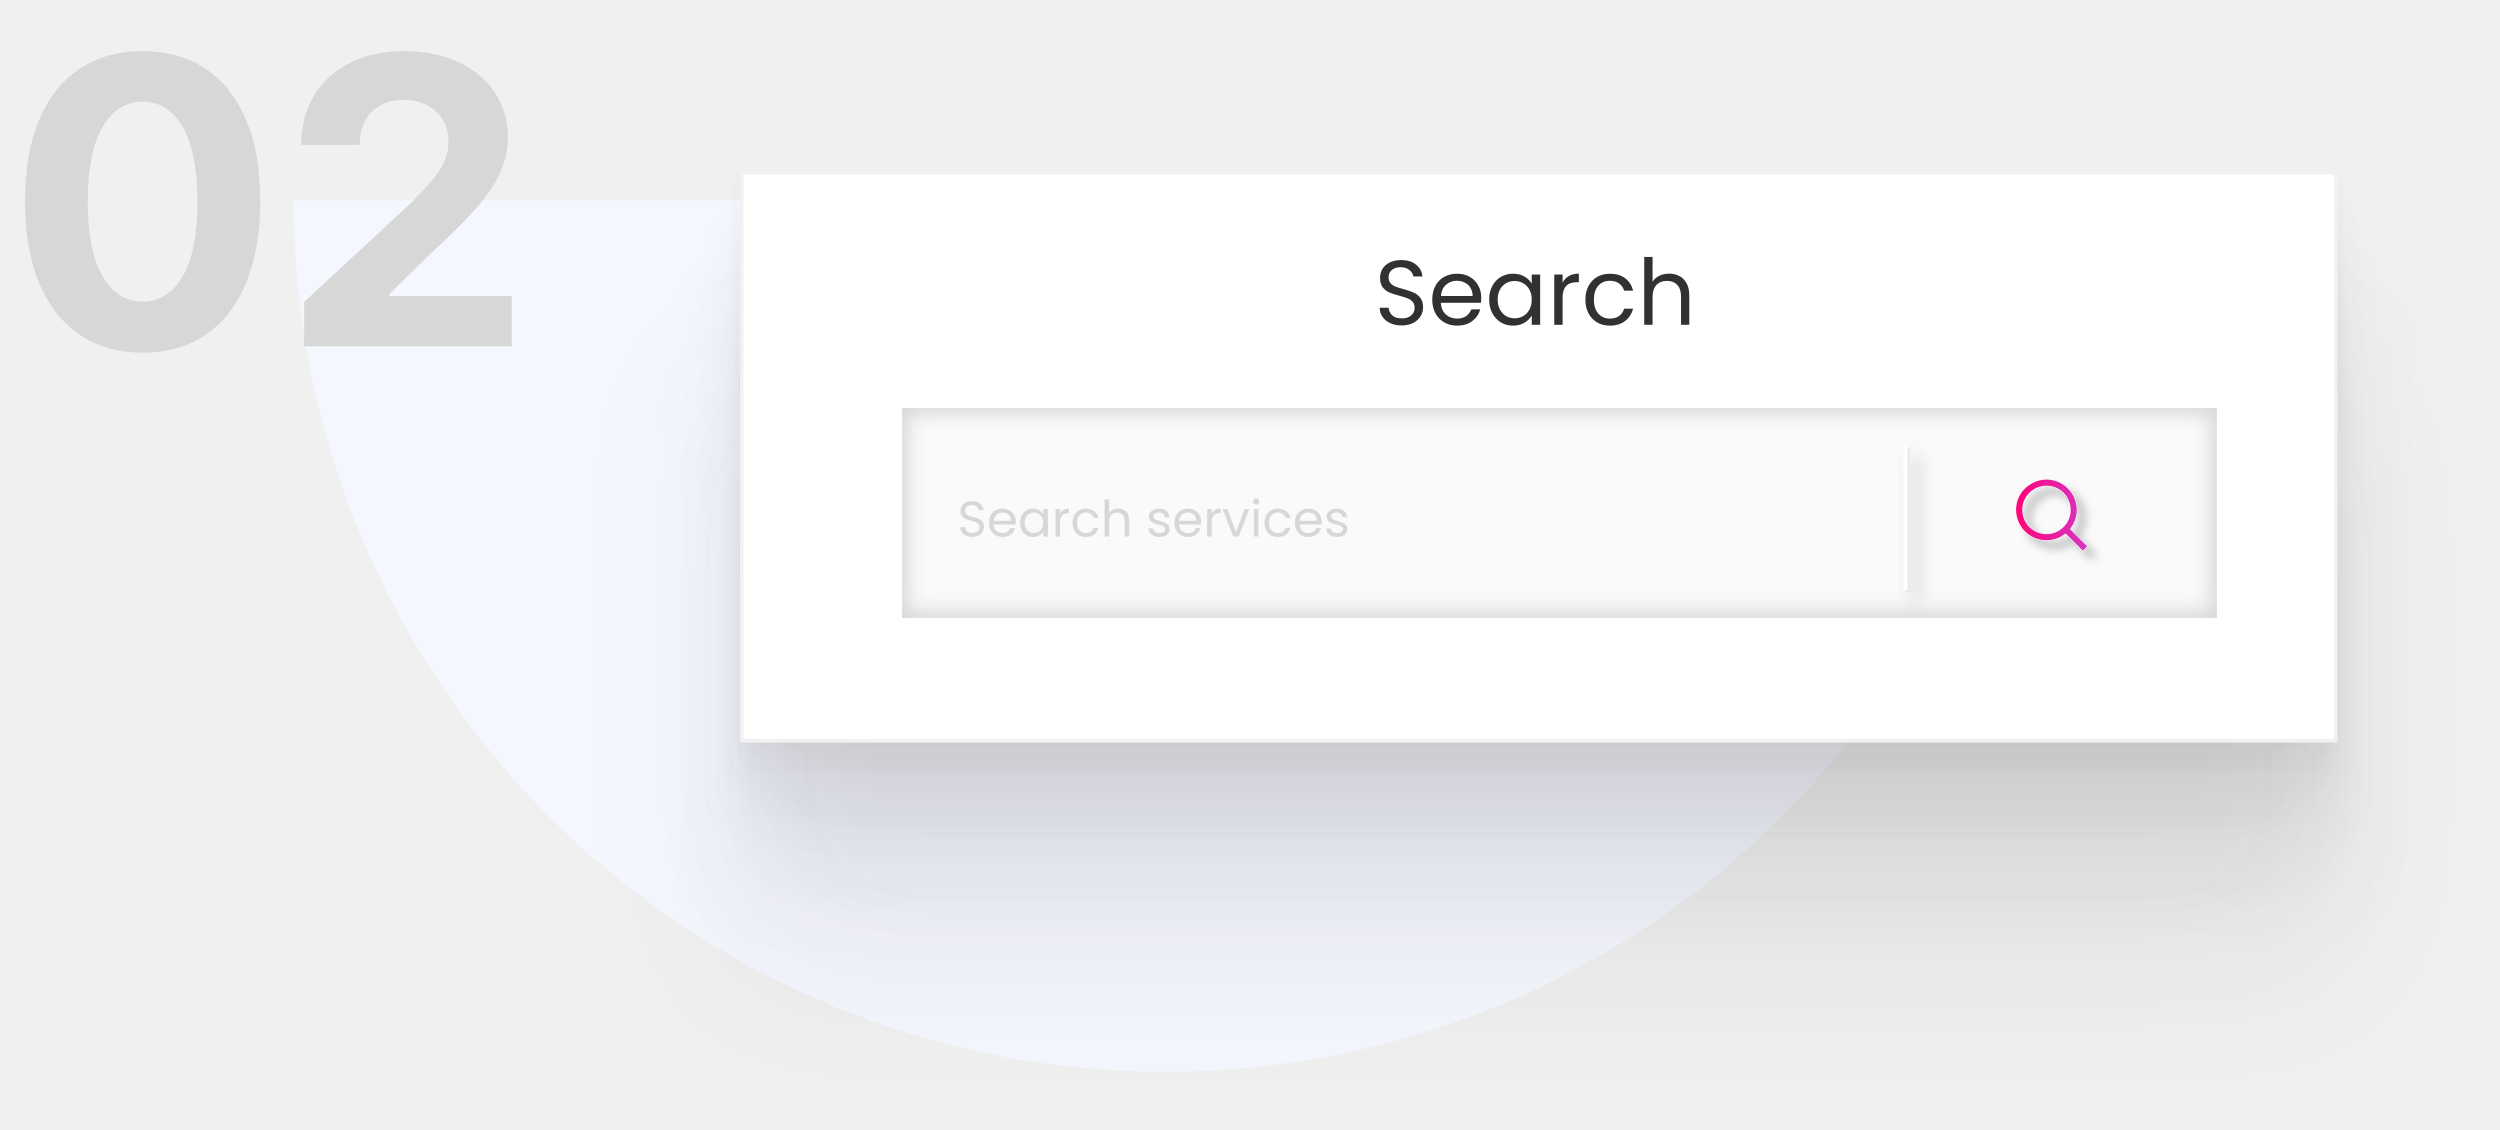
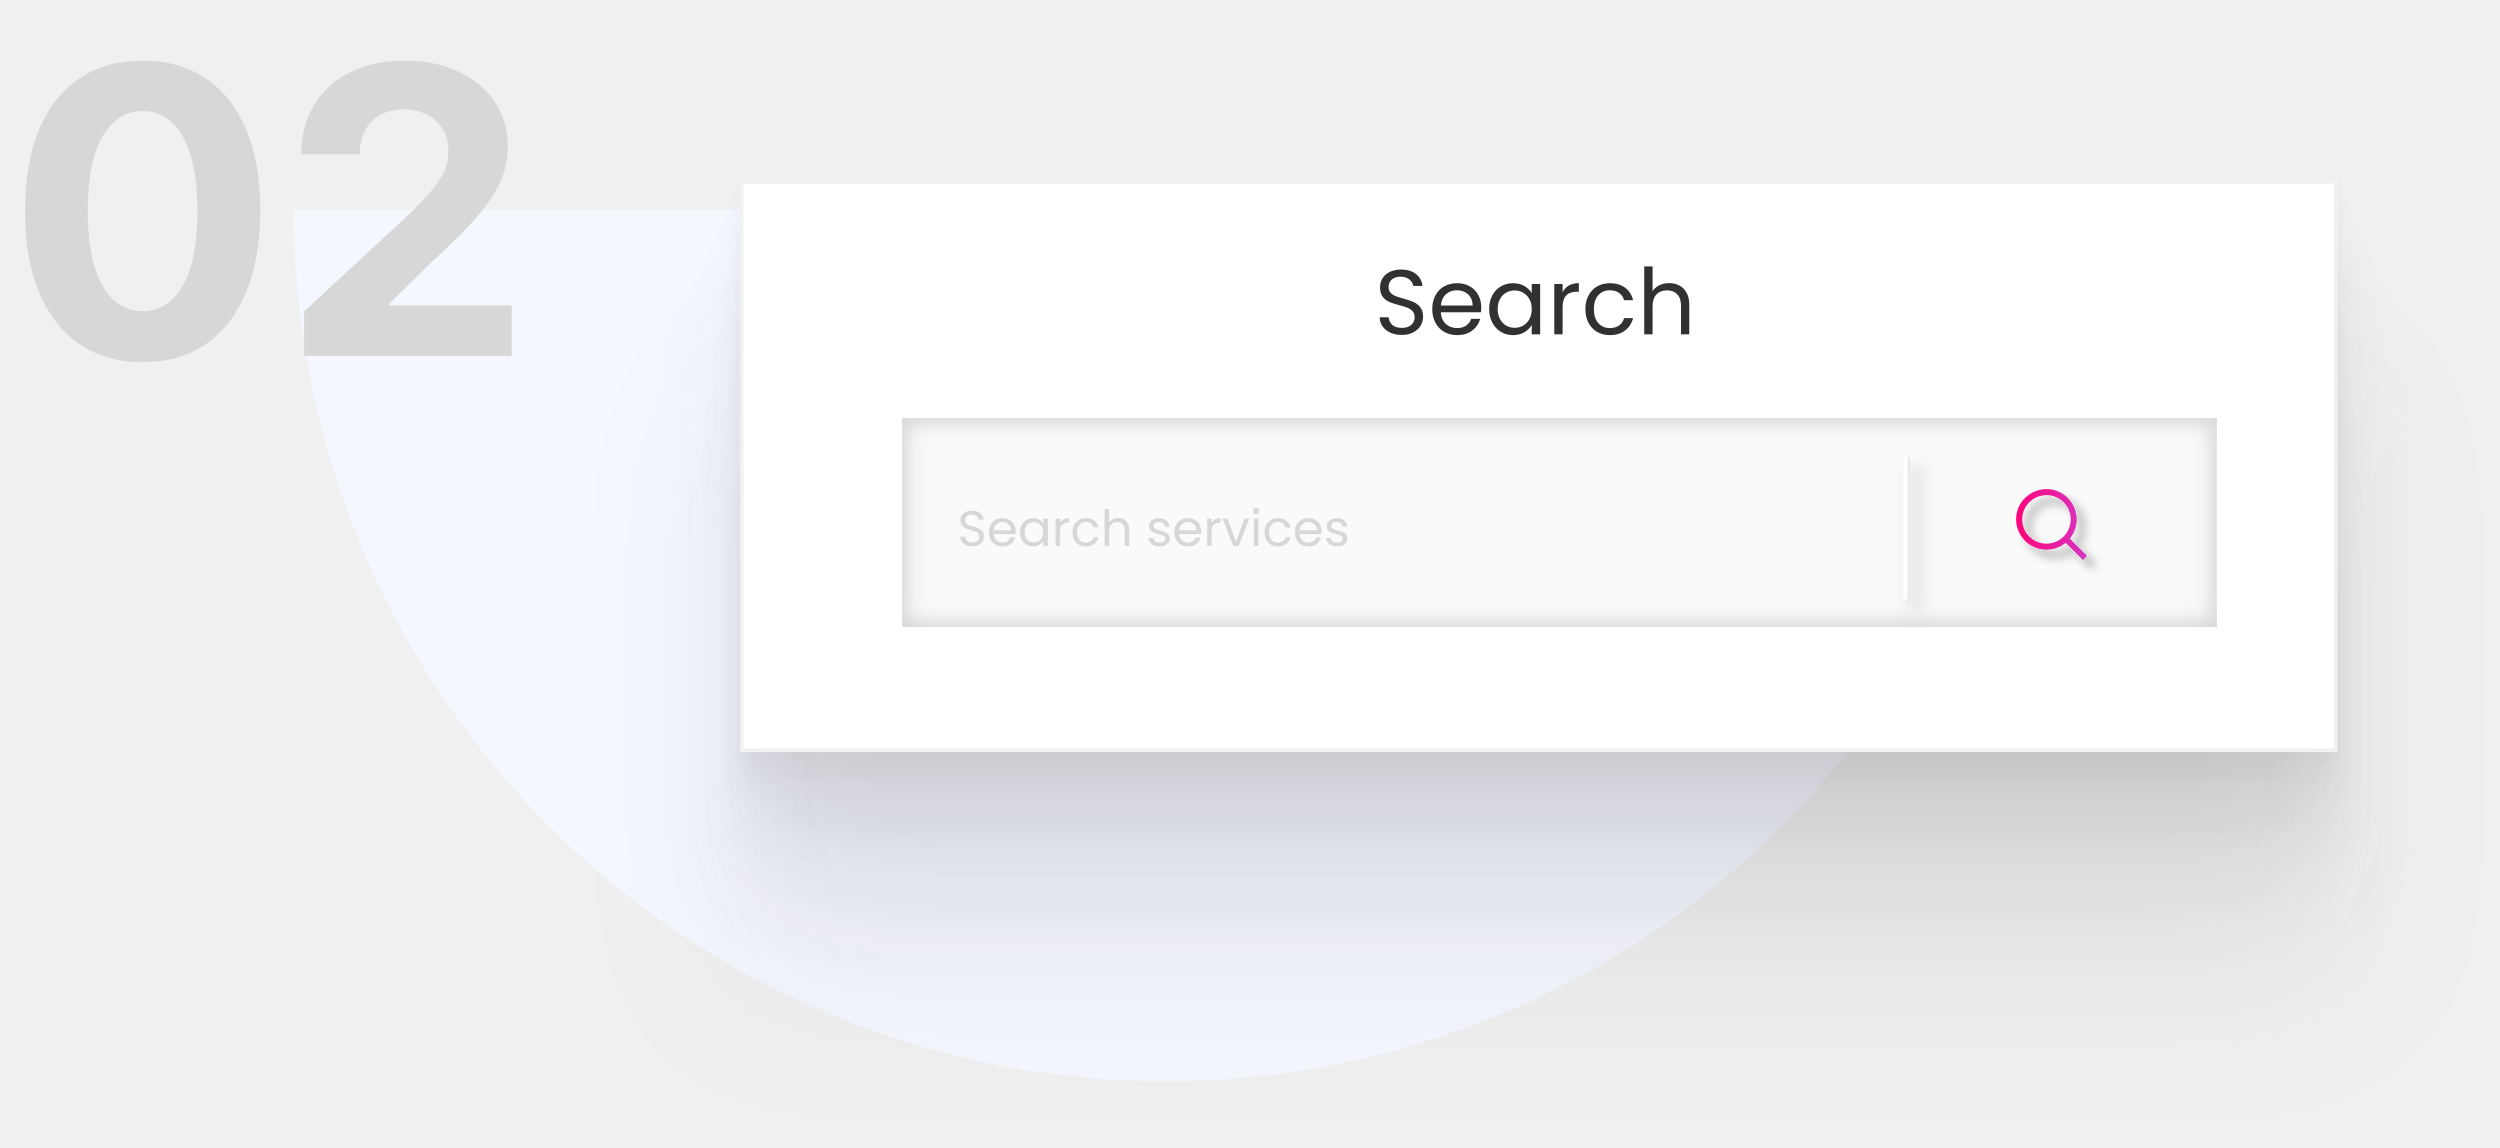
- <svg xmlns="http://www.w3.org/2000/svg" width="527" height="238" viewBox="0 0 527 238" fill="none">
+ <svg xmlns="http://www.w3.org/2000/svg" width="492.03" height="225.94" viewBox="0 0 527 238" fill="none">
  <path d="M429.393 42.198C429.393 66.327 424.64 90.22 415.406 112.512C406.173 134.804 392.639 155.059 375.577 172.121C358.515 189.183 338.26 202.717 315.968 211.95C293.676 221.184 269.783 225.937 245.654 225.937C221.525 225.937 197.633 221.184 175.341 211.95C153.048 202.717 132.793 189.183 115.732 172.121C98.67 155.059 85.136 134.804 75.902 112.512C66.668 90.22 61.916 66.327 61.916 42.198L429.393 42.198Z" fill="#F5F7FF" />
  <path d="M30.072 74.349C24.917 74.329 20.481 73.06 16.765 70.542C13.068 68.025 10.221 64.379 8.223 59.603C6.245 54.828 5.266 49.084 5.286 42.37C5.286 35.677 6.275 29.973 8.253 25.257C10.251 20.542 13.098 16.955 16.795 14.498C20.511 12.02 24.937 10.781 30.072 10.781C35.206 10.781 39.622 12.02 43.319 14.498C47.035 16.975 49.892 20.572 51.89 25.287C53.888 29.983 54.877 35.677 54.857 42.37C54.857 49.104 53.858 54.858 51.86 59.633C49.882 64.409 47.045 68.055 43.349 70.572C39.652 73.09 35.227 74.349 30.072 74.349ZM30.072 63.589C33.588 63.589 36.395 61.821 38.493 58.285C40.591 54.748 41.63 49.443 41.61 42.37C41.61 37.715 41.131 33.839 40.172 30.742C39.233 27.645 37.894 25.317 36.156 23.759C34.437 22.2 32.409 21.421 30.072 21.421C26.575 21.421 23.778 23.169 21.68 26.666C19.582 30.162 18.523 35.397 18.503 42.37C18.503 47.086 18.973 51.022 19.912 54.179C20.871 57.316 22.219 59.673 23.958 61.252C25.696 62.81 27.734 63.589 30.072 63.589ZM64.111 73V63.649L85.959 43.419C87.817 41.621 89.376 40.003 90.634 38.564C91.913 37.126 92.882 35.717 93.541 34.338C94.201 32.94 94.53 31.431 94.53 29.813C94.53 28.015 94.121 26.466 93.302 25.167C92.482 23.849 91.364 22.84 89.945 22.14C88.526 21.421 86.918 21.061 85.12 21.061C83.242 21.061 81.603 21.441 80.205 22.2C78.806 22.959 77.727 24.048 76.968 25.467C76.209 26.886 75.829 28.574 75.829 30.532H63.511C63.511 26.516 64.42 23.029 66.238 20.072C68.057 17.115 70.604 14.828 73.881 13.209C77.158 11.591 80.934 10.781 85.21 10.781C89.605 10.781 93.431 11.561 96.688 13.119C99.965 14.658 102.513 16.796 104.331 19.533C106.149 22.27 107.058 25.407 107.058 28.944C107.058 31.261 106.598 33.549 105.679 35.807C104.78 38.065 103.172 40.572 100.854 43.329C98.537 46.067 95.27 49.353 91.054 53.19L82.093 61.971V62.391H107.867V73H64.111Z" fill="#D7D7D7" />
  <g filter="url(#filter0_ddddd_4016_504610)">
    <rect x="155.983" y="36.044" width="336.707" height="120.441" fill="white" />
    <rect x="156.346" y="36.408" width="335.98" height="119.713" stroke="#F1F1F1" stroke-width="0.728" />
  </g>
  <g filter="url(#filter1_i_4016_504610)">
    <rect x="190.269" y="86.155" width="276.926" height="43.957" fill="#FAFAFA" />
  </g>
  <g filter="url(#filter2_d_4016_504610)">
    <path d="M402.139 94.507V124.837" stroke="#E8E7E7" stroke-width="0.879" />
  </g>
  <path d="M401.7 94.067V124.397" stroke="white" stroke-width="0.879" />
  <g filter="url(#filter3_d_4016_504610)">
    <path d="M426.877 102.975C429.522 100.425 433.46 100.526 435.909 102.975C438.25 105.317 438.393 109.024 436.338 111.533L439.973 115.168L439.07 116.071L435.434 112.436C432.926 114.491 429.218 114.348 426.877 112.007C424.428 109.558 424.313 105.446 426.877 102.975ZM435.005 103.878C433.01 101.883 429.775 101.883 427.78 103.878C425.785 105.873 425.785 109.108 427.78 111.104C429.775 113.099 433.01 113.099 435.005 111.104C437.001 109.108 437.001 105.873 435.005 103.878Z" fill="url(#paint0_linear_4016_504610)" />
  </g>
  <path d="M204.977 113.174C204.492 113.174 204.056 113.09 203.669 112.921C203.29 112.745 202.991 112.506 202.773 112.203C202.555 111.894 202.442 111.539 202.435 111.138H203.458C203.493 111.482 203.634 111.774 203.88 112.013C204.134 112.246 204.499 112.362 204.977 112.362C205.435 112.362 205.793 112.249 206.054 112.024C206.321 111.792 206.454 111.497 206.454 111.138C206.454 110.857 206.377 110.628 206.222 110.452C206.068 110.276 205.874 110.143 205.642 110.051C205.41 109.96 205.097 109.861 204.703 109.756C204.218 109.629 203.828 109.503 203.532 109.376C203.244 109.25 202.994 109.053 202.783 108.785C202.579 108.511 202.477 108.145 202.477 107.688C202.477 107.287 202.579 106.932 202.783 106.623C202.987 106.313 203.272 106.074 203.638 105.905C204.01 105.736 204.436 105.652 204.914 105.652C205.603 105.652 206.166 105.824 206.602 106.169C207.045 106.514 207.295 106.971 207.351 107.54H206.296C206.261 107.259 206.113 107.013 205.853 106.802C205.593 106.584 205.248 106.475 204.819 106.475C204.418 106.475 204.091 106.58 203.838 106.791C203.585 106.995 203.458 107.284 203.458 107.657C203.458 107.924 203.532 108.142 203.68 108.311C203.835 108.479 204.021 108.609 204.239 108.701C204.464 108.785 204.777 108.884 205.178 108.996C205.663 109.13 206.054 109.264 206.349 109.397C206.644 109.524 206.897 109.724 207.108 109.999C207.319 110.266 207.425 110.631 207.425 111.096C207.425 111.454 207.33 111.792 207.14 112.108C206.95 112.425 206.669 112.682 206.296 112.879C205.923 113.075 205.484 113.174 204.977 113.174ZM214.112 109.988C214.112 110.171 214.102 110.364 214.081 110.568H209.46C209.495 111.138 209.689 111.584 210.04 111.908C210.399 112.224 210.832 112.383 211.338 112.383C211.753 112.383 212.098 112.288 212.372 112.098C212.653 111.901 212.85 111.641 212.963 111.317H213.996C213.842 111.873 213.532 112.326 213.068 112.678C212.604 113.023 212.027 113.195 211.338 113.195C210.789 113.195 210.297 113.072 209.861 112.826C209.432 112.58 209.094 112.232 208.848 111.781C208.602 111.324 208.479 110.797 208.479 110.199C208.479 109.601 208.599 109.077 208.838 108.627C209.077 108.177 209.411 107.832 209.84 107.593C210.276 107.347 210.775 107.224 211.338 107.224C211.887 107.224 212.372 107.344 212.794 107.583C213.216 107.822 213.539 108.152 213.764 108.574C213.996 108.989 214.112 109.46 214.112 109.988ZM213.121 109.788C213.121 109.422 213.04 109.109 212.878 108.849C212.716 108.581 212.495 108.381 212.214 108.247C211.939 108.107 211.633 108.036 211.296 108.036C210.81 108.036 210.396 108.191 210.051 108.5C209.713 108.81 209.52 109.239 209.471 109.788H213.121ZM215.021 110.188C215.021 109.598 215.141 109.081 215.38 108.638C215.619 108.188 215.946 107.839 216.361 107.593C216.783 107.347 217.25 107.224 217.764 107.224C218.27 107.224 218.71 107.333 219.083 107.551C219.455 107.769 219.733 108.043 219.916 108.374V107.319H220.887V113.1H219.916V112.024C219.726 112.362 219.441 112.643 219.061 112.868C218.689 113.086 218.253 113.195 217.753 113.195C217.24 113.195 216.776 113.068 216.361 112.815C215.946 112.562 215.619 112.207 215.38 111.75C215.141 111.293 215.021 110.772 215.021 110.188ZM219.916 110.199C219.916 109.763 219.828 109.383 219.652 109.06C219.476 108.736 219.237 108.49 218.935 108.321C218.64 108.145 218.312 108.057 217.954 108.057C217.595 108.057 217.268 108.142 216.973 108.311C216.677 108.479 216.442 108.726 216.266 109.049C216.09 109.373 216.002 109.752 216.002 110.188C216.002 110.631 216.09 111.018 216.266 111.349C216.442 111.672 216.677 111.922 216.973 112.098C217.268 112.267 217.595 112.351 217.954 112.351C218.312 112.351 218.64 112.267 218.935 112.098C219.237 111.922 219.476 111.672 219.652 111.349C219.828 111.018 219.916 110.635 219.916 110.199ZM223.469 108.258C223.638 107.927 223.877 107.671 224.186 107.488C224.503 107.305 224.886 107.213 225.336 107.213V108.205H225.083C224.007 108.205 223.469 108.789 223.469 109.956V113.1H222.509V107.319H223.469V108.258ZM226.086 110.199C226.086 109.601 226.205 109.081 226.444 108.638C226.683 108.188 227.014 107.839 227.436 107.593C227.865 107.347 228.354 107.224 228.902 107.224C229.613 107.224 230.197 107.396 230.654 107.741C231.118 108.086 231.424 108.564 231.571 109.176H230.538C230.439 108.824 230.246 108.546 229.957 108.342C229.676 108.138 229.324 108.036 228.902 108.036C228.354 108.036 227.911 108.226 227.573 108.606C227.236 108.979 227.067 109.51 227.067 110.199C227.067 110.895 227.236 111.433 227.573 111.813C227.911 112.193 228.354 112.383 228.902 112.383C229.324 112.383 229.676 112.284 229.957 112.087C230.239 111.89 230.432 111.609 230.538 111.243H231.571C231.417 111.834 231.107 112.309 230.643 112.668C230.179 113.019 229.599 113.195 228.902 113.195C228.354 113.195 227.865 113.072 227.436 112.826C227.014 112.58 226.683 112.232 226.444 111.781C226.205 111.331 226.086 110.804 226.086 110.199ZM235.722 107.213C236.158 107.213 236.552 107.308 236.903 107.498C237.255 107.681 237.529 107.959 237.726 108.332C237.93 108.704 238.032 109.158 238.032 109.693V113.1H237.083V109.83C237.083 109.253 236.939 108.813 236.65 108.511C236.362 108.202 235.968 108.047 235.469 108.047C234.962 108.047 234.558 108.205 234.256 108.522C233.96 108.838 233.812 109.299 233.812 109.904V113.1H232.852V105.293H233.812V108.142C234.002 107.846 234.263 107.618 234.593 107.456C234.931 107.294 235.307 107.213 235.722 107.213ZM244.46 113.195C244.017 113.195 243.619 113.121 243.267 112.974C242.916 112.819 242.638 112.608 242.434 112.341C242.23 112.066 242.118 111.753 242.096 111.402H243.088C243.116 111.69 243.25 111.926 243.489 112.108C243.735 112.291 244.055 112.383 244.449 112.383C244.815 112.383 245.103 112.302 245.314 112.14C245.525 111.978 245.631 111.774 245.631 111.528C245.631 111.275 245.518 111.089 245.293 110.969C245.068 110.842 244.72 110.719 244.249 110.6C243.82 110.487 243.468 110.375 243.194 110.262C242.926 110.143 242.694 109.97 242.497 109.745C242.307 109.513 242.213 109.211 242.213 108.838C242.213 108.543 242.3 108.272 242.476 108.026C242.652 107.78 242.902 107.586 243.225 107.446C243.549 107.298 243.918 107.224 244.333 107.224C244.973 107.224 245.49 107.386 245.884 107.709C246.278 108.033 246.489 108.476 246.517 109.039H245.557C245.536 108.736 245.413 108.493 245.188 108.311C244.969 108.128 244.674 108.036 244.301 108.036C243.957 108.036 243.682 108.11 243.478 108.258C243.275 108.406 243.173 108.599 243.173 108.838C243.173 109.028 243.232 109.186 243.352 109.313C243.478 109.432 243.633 109.531 243.816 109.608C244.006 109.679 244.266 109.759 244.597 109.851C245.012 109.963 245.349 110.076 245.609 110.188C245.87 110.294 246.091 110.456 246.274 110.674C246.464 110.892 246.562 111.177 246.57 111.528C246.57 111.845 246.482 112.13 246.306 112.383C246.13 112.636 245.88 112.836 245.557 112.984C245.24 113.125 244.875 113.195 244.46 113.195ZM253.199 109.988C253.199 110.171 253.189 110.364 253.168 110.568H248.547C248.582 111.138 248.776 111.584 249.127 111.908C249.486 112.224 249.919 112.383 250.425 112.383C250.84 112.383 251.185 112.288 251.459 112.098C251.74 111.901 251.937 111.641 252.05 111.317H253.083C252.929 111.873 252.619 112.326 252.155 112.678C251.691 113.023 251.114 113.195 250.425 113.195C249.876 113.195 249.384 113.072 248.948 112.826C248.519 112.58 248.181 112.232 247.935 111.781C247.689 111.324 247.566 110.797 247.566 110.199C247.566 109.601 247.686 109.077 247.925 108.627C248.164 108.177 248.498 107.832 248.927 107.593C249.363 107.347 249.862 107.224 250.425 107.224C250.974 107.224 251.459 107.344 251.881 107.583C252.303 107.822 252.626 108.152 252.851 108.574C253.083 108.989 253.199 109.46 253.199 109.988ZM252.208 109.788C252.208 109.422 252.127 109.109 251.965 108.849C251.803 108.581 251.582 108.381 251.301 108.247C251.026 108.107 250.72 108.036 250.383 108.036C249.897 108.036 249.483 108.191 249.138 108.5C248.8 108.81 248.607 109.239 248.558 109.788H252.208ZM255.427 108.258C255.595 107.927 255.835 107.671 256.144 107.488C256.461 107.305 256.844 107.213 257.294 107.213V108.205H257.041C255.965 108.205 255.427 108.789 255.427 109.956V113.1H254.467V107.319H255.427V108.258ZM260.554 112.214L262.348 107.319H263.371L261.103 113.1H259.985L257.716 107.319H258.75L260.554 112.214ZM264.812 106.38C264.629 106.38 264.474 106.317 264.347 106.19C264.221 106.064 264.157 105.909 264.157 105.726C264.157 105.543 264.221 105.388 264.347 105.262C264.474 105.135 264.629 105.072 264.812 105.072C264.987 105.072 265.135 105.135 265.255 105.262C265.381 105.388 265.445 105.543 265.445 105.726C265.445 105.909 265.381 106.064 265.255 106.19C265.135 106.317 264.987 106.38 264.812 106.38ZM265.276 107.319V113.1H264.316V107.319H265.276ZM266.553 110.199C266.553 109.601 266.673 109.081 266.912 108.638C267.151 108.188 267.482 107.839 267.904 107.593C268.333 107.347 268.821 107.224 269.37 107.224C270.08 107.224 270.664 107.396 271.121 107.741C271.585 108.086 271.891 108.564 272.039 109.176H271.005C270.907 108.824 270.713 108.546 270.425 108.342C270.144 108.138 269.792 108.036 269.37 108.036C268.821 108.036 268.378 108.226 268.041 108.606C267.703 108.979 267.534 109.51 267.534 110.199C267.534 110.895 267.703 111.433 268.041 111.813C268.378 112.193 268.821 112.383 269.37 112.383C269.792 112.383 270.144 112.284 270.425 112.087C270.706 111.89 270.9 111.609 271.005 111.243H272.039C271.884 111.834 271.575 112.309 271.111 112.668C270.646 113.019 270.066 113.195 269.37 113.195C268.821 113.195 268.333 113.072 267.904 112.826C267.482 112.58 267.151 112.232 266.912 111.781C266.673 111.331 266.553 110.804 266.553 110.199ZM278.595 109.988C278.595 110.171 278.584 110.364 278.563 110.568H273.942C273.978 111.138 274.171 111.584 274.523 111.908C274.881 112.224 275.314 112.383 275.82 112.383C276.235 112.383 276.58 112.288 276.854 112.098C277.135 111.901 277.332 111.641 277.445 111.317H278.479C278.324 111.873 278.014 112.326 277.55 112.678C277.086 113.023 276.509 113.195 275.82 113.195C275.272 113.195 274.779 113.072 274.343 112.826C273.914 112.58 273.577 112.232 273.33 111.781C273.084 111.324 272.961 110.797 272.961 110.199C272.961 109.601 273.081 109.077 273.32 108.627C273.559 108.177 273.893 107.832 274.322 107.593C274.758 107.347 275.258 107.224 275.82 107.224C276.369 107.224 276.854 107.344 277.276 107.583C277.698 107.822 278.022 108.152 278.247 108.574C278.479 108.989 278.595 109.46 278.595 109.988ZM277.603 109.788C277.603 109.422 277.522 109.109 277.36 108.849C277.199 108.581 276.977 108.381 276.696 108.247C276.422 108.107 276.116 108.036 275.778 108.036C275.293 108.036 274.878 108.191 274.533 108.5C274.196 108.81 274.002 109.239 273.953 109.788H277.603ZM281.909 113.195C281.465 113.195 281.068 113.121 280.716 112.974C280.365 112.819 280.087 112.608 279.883 112.341C279.679 112.066 279.567 111.753 279.545 111.402H280.537C280.565 111.69 280.699 111.926 280.938 112.108C281.184 112.291 281.504 112.383 281.898 112.383C282.264 112.383 282.552 112.302 282.763 112.14C282.974 111.978 283.08 111.774 283.08 111.528C283.08 111.275 282.967 111.089 282.742 110.969C282.517 110.842 282.169 110.719 281.698 110.6C281.269 110.487 280.917 110.375 280.643 110.262C280.375 110.143 280.143 109.97 279.946 109.745C279.756 109.513 279.661 109.211 279.661 108.838C279.661 108.543 279.749 108.272 279.925 108.026C280.101 107.78 280.351 107.586 280.674 107.446C280.998 107.298 281.367 107.224 281.782 107.224C282.422 107.224 282.939 107.386 283.333 107.709C283.727 108.033 283.938 108.476 283.966 109.039H283.006C282.985 108.736 282.861 108.493 282.636 108.311C282.418 108.128 282.123 108.036 281.75 108.036C281.406 108.036 281.131 108.11 280.927 108.258C280.723 108.406 280.621 108.599 280.621 108.838C280.621 109.028 280.681 109.186 280.801 109.313C280.927 109.432 281.082 109.531 281.265 109.608C281.455 109.679 281.715 109.759 282.046 109.851C282.461 109.963 282.798 110.076 283.058 110.188C283.319 110.294 283.54 110.456 283.723 110.674C283.913 110.892 284.011 111.177 284.018 111.528C284.018 111.845 283.931 112.13 283.755 112.383C283.579 112.636 283.329 112.836 283.006 112.984C282.689 113.125 282.323 113.195 281.909 113.195Z" fill="#D7D7D7" />
  <path d="M295.499 68.608C294.61 68.608 293.81 68.454 293.101 68.144C292.405 67.822 291.857 67.383 291.457 66.829C291.057 66.262 290.851 65.611 290.838 64.876H292.714C292.779 65.507 293.037 66.043 293.488 66.481C293.952 66.906 294.623 67.119 295.499 67.119C296.337 67.119 296.995 66.913 297.472 66.5C297.962 66.075 298.207 65.533 298.207 64.876C298.207 64.36 298.065 63.941 297.782 63.618C297.498 63.296 297.143 63.051 296.718 62.883C296.292 62.716 295.718 62.535 294.996 62.342C294.107 62.11 293.391 61.878 292.85 61.646C292.321 61.414 291.863 61.053 291.476 60.563C291.102 60.06 290.916 59.389 290.916 58.551C290.916 57.816 291.102 57.165 291.476 56.598C291.85 56.03 292.373 55.592 293.043 55.282C293.726 54.973 294.506 54.818 295.383 54.818C296.647 54.818 297.678 55.134 298.478 55.766C299.29 56.398 299.748 57.236 299.851 58.28H297.917C297.852 57.765 297.582 57.313 297.105 56.926C296.628 56.527 295.996 56.327 295.209 56.327C294.474 56.327 293.875 56.52 293.41 56.907C292.946 57.281 292.714 57.81 292.714 58.493C292.714 58.983 292.85 59.383 293.12 59.692C293.404 60.002 293.746 60.24 294.145 60.408C294.558 60.563 295.132 60.743 295.867 60.949C296.756 61.194 297.472 61.439 298.014 61.684C298.555 61.916 299.019 62.284 299.406 62.787C299.793 63.277 299.986 63.947 299.986 64.798C299.986 65.456 299.812 66.075 299.464 66.655C299.116 67.235 298.6 67.706 297.917 68.067C297.234 68.428 296.428 68.608 295.499 68.608ZM312.247 62.767C312.247 63.103 312.227 63.457 312.189 63.831H303.718C303.782 64.876 304.137 65.694 304.781 66.287C305.439 66.868 306.232 67.158 307.16 67.158C307.921 67.158 308.553 66.984 309.056 66.636C309.571 66.275 309.932 65.797 310.139 65.204H312.034C311.75 66.223 311.183 67.055 310.332 67.699C309.481 68.331 308.424 68.647 307.16 68.647C306.154 68.647 305.252 68.421 304.452 67.97C303.666 67.519 303.047 66.881 302.596 66.055C302.144 65.217 301.919 64.25 301.919 63.154C301.919 62.058 302.138 61.098 302.576 60.273C303.015 59.447 303.627 58.816 304.414 58.377C305.213 57.926 306.129 57.7 307.16 57.7C308.166 57.7 309.056 57.919 309.829 58.358C310.603 58.796 311.196 59.402 311.609 60.176C312.034 60.937 312.247 61.8 312.247 62.767ZM310.429 62.4C310.429 61.73 310.281 61.156 309.984 60.679C309.687 60.189 309.281 59.821 308.765 59.576C308.263 59.318 307.702 59.189 307.083 59.189C306.193 59.189 305.432 59.473 304.801 60.04C304.182 60.608 303.827 61.394 303.737 62.4H310.429ZM313.912 63.135C313.912 62.052 314.132 61.104 314.57 60.292C315.008 59.467 315.608 58.828 316.369 58.377C317.142 57.926 318 57.7 318.941 57.7C319.869 57.7 320.675 57.9 321.359 58.3C322.042 58.699 322.551 59.202 322.887 59.808V57.874H324.666V68.473H322.887V66.5C322.538 67.119 322.016 67.635 321.32 68.047C320.637 68.447 319.837 68.647 318.922 68.647C317.98 68.647 317.129 68.415 316.369 67.951C315.608 67.487 315.008 66.835 314.57 65.997C314.132 65.159 313.912 64.205 313.912 63.135ZM322.887 63.154C322.887 62.355 322.725 61.659 322.403 61.066C322.081 60.472 321.642 60.021 321.088 59.712C320.546 59.389 319.947 59.228 319.289 59.228C318.632 59.228 318.032 59.383 317.49 59.692C316.949 60.002 316.517 60.453 316.195 61.046C315.872 61.639 315.711 62.336 315.711 63.135C315.711 63.947 315.872 64.656 316.195 65.262C316.517 65.856 316.949 66.313 317.49 66.636C318.032 66.945 318.632 67.1 319.289 67.1C319.947 67.1 320.546 66.945 321.088 66.636C321.642 66.313 322.081 65.856 322.403 65.262C322.725 64.656 322.887 63.954 322.887 63.154ZM329.4 59.596C329.71 58.989 330.148 58.519 330.715 58.184C331.296 57.848 331.998 57.681 332.824 57.681V59.499H332.359C330.387 59.499 329.4 60.569 329.4 62.709V68.473H327.64V57.874H329.4V59.596ZM334.198 63.154C334.198 62.058 334.417 61.104 334.855 60.292C335.294 59.467 335.9 58.828 336.673 58.377C337.46 57.926 338.356 57.7 339.362 57.7C340.664 57.7 341.734 58.016 342.572 58.648C343.423 59.28 343.984 60.156 344.255 61.278H342.36C342.179 60.633 341.824 60.124 341.296 59.75C340.78 59.376 340.135 59.189 339.362 59.189C338.356 59.189 337.544 59.538 336.925 60.234C336.306 60.917 335.996 61.891 335.996 63.154C335.996 64.431 336.306 65.417 336.925 66.113C337.544 66.81 338.356 67.158 339.362 67.158C340.135 67.158 340.78 66.977 341.296 66.616C341.812 66.255 342.166 65.74 342.36 65.069H344.255C343.971 66.152 343.404 67.022 342.553 67.68C341.702 68.325 340.638 68.647 339.362 68.647C338.356 68.647 337.46 68.421 336.673 67.97C335.9 67.519 335.294 66.881 334.855 66.055C334.417 65.23 334.198 64.263 334.198 63.154ZM351.864 57.681C352.664 57.681 353.386 57.855 354.03 58.203C354.675 58.538 355.178 59.048 355.539 59.731C355.913 60.414 356.1 61.246 356.1 62.226V68.473H354.359V62.477C354.359 61.42 354.095 60.614 353.566 60.06C353.037 59.492 352.315 59.209 351.4 59.209C350.472 59.209 349.73 59.499 349.176 60.079C348.634 60.659 348.363 61.504 348.363 62.613V68.473H346.603V54.161H348.363V59.383C348.712 58.841 349.189 58.422 349.795 58.126C350.414 57.829 351.103 57.681 351.864 57.681Z" fill="#313131" />
  <defs>
    <filter id="filter0_ddddd_4016_504610" x="121.895" y="35.101" width="404.882" height="202.628" filterUnits="userSpaceOnUse" color-interpolation-filters="sRGB">
      <feFlood flood-opacity="0" result="BackgroundImageFix" />
      <feColorMatrix in="SourceAlpha" type="matrix" values="0 0 0 0 0 0 0 0 0 0 0 0 0 0 0 0 0 0 127 0" result="hardAlpha" />
      <feOffset dy="1.347" />
      <feGaussianBlur stdDeviation="1.145" />
      <feColorMatrix type="matrix" values="0 0 0 0 0.22 0 0 0 0 0.22 0 0 0 0 0.22 0 0 0 0.024 0" />
      <feBlend mode="normal" in2="BackgroundImageFix" result="effect1_dropShadow_4016_504610" />
      <feColorMatrix in="SourceAlpha" type="matrix" values="0 0 0 0 0 0 0 0 0 0 0 0 0 0 0 0 0 0 127 0" result="hardAlpha" />
      <feOffset dy="5.928" />
      <feGaussianBlur stdDeviation="2.371" />
      <feColorMatrix type="matrix" values="0 0 0 0 0.22 0 0 0 0 0.22 0 0 0 0 0.22 0 0 0 0.039 0" />
      <feBlend mode="normal" in2="effect1_dropShadow_4016_504610" result="effect2_dropShadow_4016_504610" />
      <feColorMatrix in="SourceAlpha" type="matrix" values="0 0 0 0 0 0 0 0 0 0 0 0 0 0 0 0 0 0 127 0" result="hardAlpha" />
      <feOffset dy="14.551" />
      <feGaussianBlur stdDeviation="4.729" />
      <feColorMatrix type="matrix" values="0 0 0 0 0.22 0 0 0 0 0.22 0 0 0 0 0.22 0 0 0 0.05 0" />
      <feBlend mode="normal" in2="effect2_dropShadow_4016_504610" result="effect3_dropShadow_4016_504610" />
      <feColorMatrix in="SourceAlpha" type="matrix" values="0 0 0 0 0 0 0 0 0 0 0 0 0 0 0 0 0 0 127 0" result="hardAlpha" />
      <feOffset dy="28.024" />
      <feGaussianBlur stdDeviation="9.27" />
      <feColorMatrix type="matrix" values="0 0 0 0 0.22 0 0 0 0 0.22 0 0 0 0 0.22 0 0 0 0.061 0" />
      <feBlend mode="normal" in2="effect3_dropShadow_4016_504610" result="effect4_dropShadow_4016_504610" />
      <feColorMatrix in="SourceAlpha" type="matrix" values="0 0 0 0 0 0 0 0 0 0 0 0 0 0 0 0 0 0 127 0" result="hardAlpha" />
      <feOffset dy="47.157" />
      <feGaussianBlur stdDeviation="17.044" />
      <feColorMatrix type="matrix" values="0 0 0 0 0.22 0 0 0 0 0.22 0 0 0 0 0.22 0 0 0 0.076 0" />
      <feBlend mode="normal" in2="effect4_dropShadow_4016_504610" result="effect5_dropShadow_4016_504610" />
      <feBlend mode="normal" in="SourceGraphic" in2="effect5_dropShadow_4016_504610" result="shape" />
    </filter>
    <filter id="filter1_i_4016_504610" x="190.269" y="86.155" width="276.926" height="43.956" filterUnits="userSpaceOnUse" color-interpolation-filters="sRGB">
      <feFlood flood-opacity="0" result="BackgroundImageFix" />
      <feBlend mode="normal" in="SourceGraphic" in2="BackgroundImageFix" result="shape" />
      <feColorMatrix in="SourceAlpha" type="matrix" values="0 0 0 0 0 0 0 0 0 0 0 0 0 0 0 0 0 0 127 0" result="hardAlpha" />
      <feOffset />
      <feGaussianBlur stdDeviation="2.637" />
      <feComposite in2="hardAlpha" operator="arithmetic" k2="-1" k3="1" />
      <feColorMatrix type="matrix" values="0 0 0 0 0 0 0 0 0 0 0 0 0 0 0 0 0 0 0.15 0" />
      <feBlend mode="normal" in2="shape" result="effect1_innerShadow_4016_504610" />
    </filter>
    <filter id="filter2_d_4016_504610" x="399.942" y="92.748" width="7.912" height="37.363" filterUnits="userSpaceOnUse" color-interpolation-filters="sRGB">
      <feFlood flood-opacity="0" result="BackgroundImageFix" />
      <feColorMatrix in="SourceAlpha" type="matrix" values="0 0 0 0 0 0 0 0 0 0 0 0 0 0 0 0 0 0 127 0" result="hardAlpha" />
      <feOffset dx="1.758" dy="1.758" />
      <feGaussianBlur stdDeviation="1.758" />
      <feComposite in2="hardAlpha" operator="out" />
      <feColorMatrix type="matrix" values="0 0 0 0 0 0 0 0 0 0 0 0 0 0 0 0 0 0 0.25 0" />
      <feBlend mode="normal" in2="BackgroundImageFix" result="effect1_dropShadow_4016_504610" />
      <feBlend mode="normal" in="SourceGraphic" in2="effect1_dropShadow_4016_504610" result="shape" />
    </filter>
    <filter id="filter3_d_4016_504610" x="424.997" y="101.1" width="18.493" height="18.488" filterUnits="userSpaceOnUse" color-interpolation-filters="sRGB">
      <feFlood flood-opacity="0" result="BackgroundImageFix" />
      <feColorMatrix in="SourceAlpha" type="matrix" values="0 0 0 0 0 0 0 0 0 0 0 0 0 0 0 0 0 0 127 0" result="hardAlpha" />
      <feOffset dx="1.758" dy="1.758" />
      <feGaussianBlur stdDeviation="0.879" />
      <feComposite in2="hardAlpha" operator="out" />
      <feColorMatrix type="matrix" values="0 0 0 0 0 0 0 0 0 0 0 0 0 0 0 0 0 0 0.25 0" />
      <feBlend mode="normal" in2="BackgroundImageFix" result="effect1_dropShadow_4016_504610" />
      <feBlend mode="normal" in="SourceGraphic" in2="effect1_dropShadow_4016_504610" result="shape" />
    </filter>
    <linearGradient id="paint0_linear_4016_504610" x1="424.996" y1="108.587" x2="439.973" y2="108.587" gradientUnits="userSpaceOnUse">
      <stop stop-color="#FF0379" />
      <stop offset="1" stop-color="#D437C1" />
    </linearGradient>
  </defs>
</svg>
